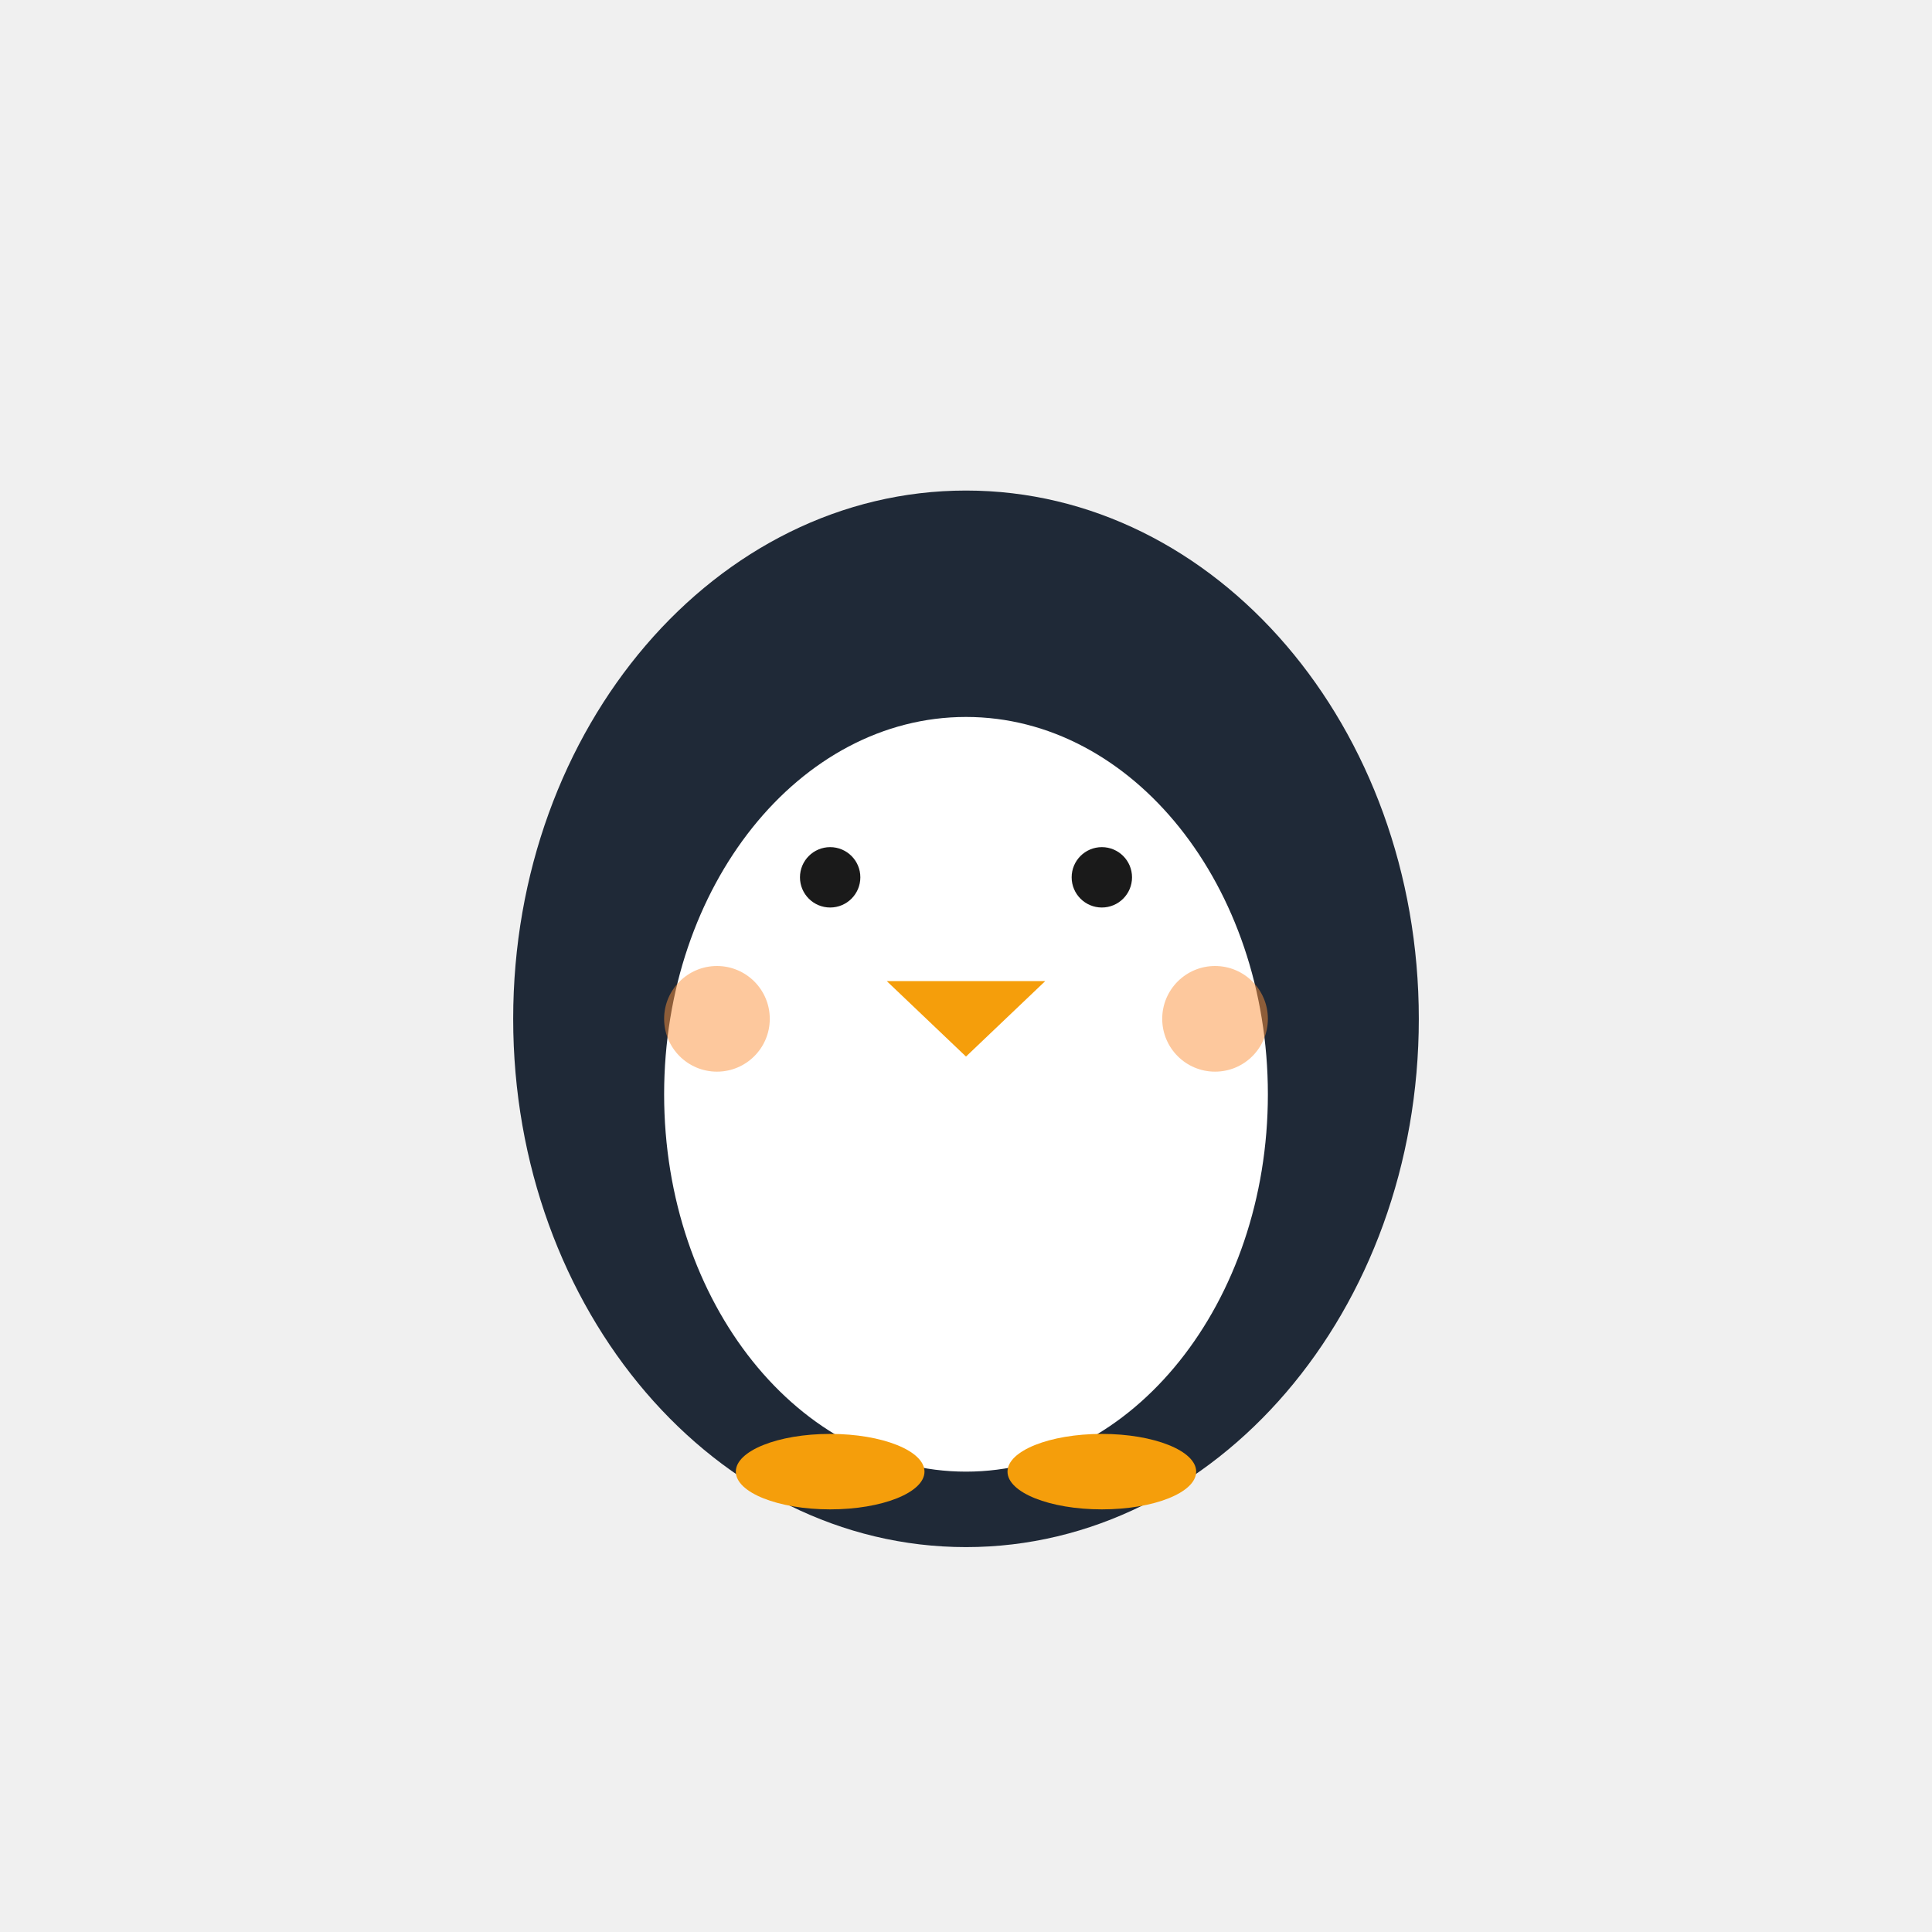
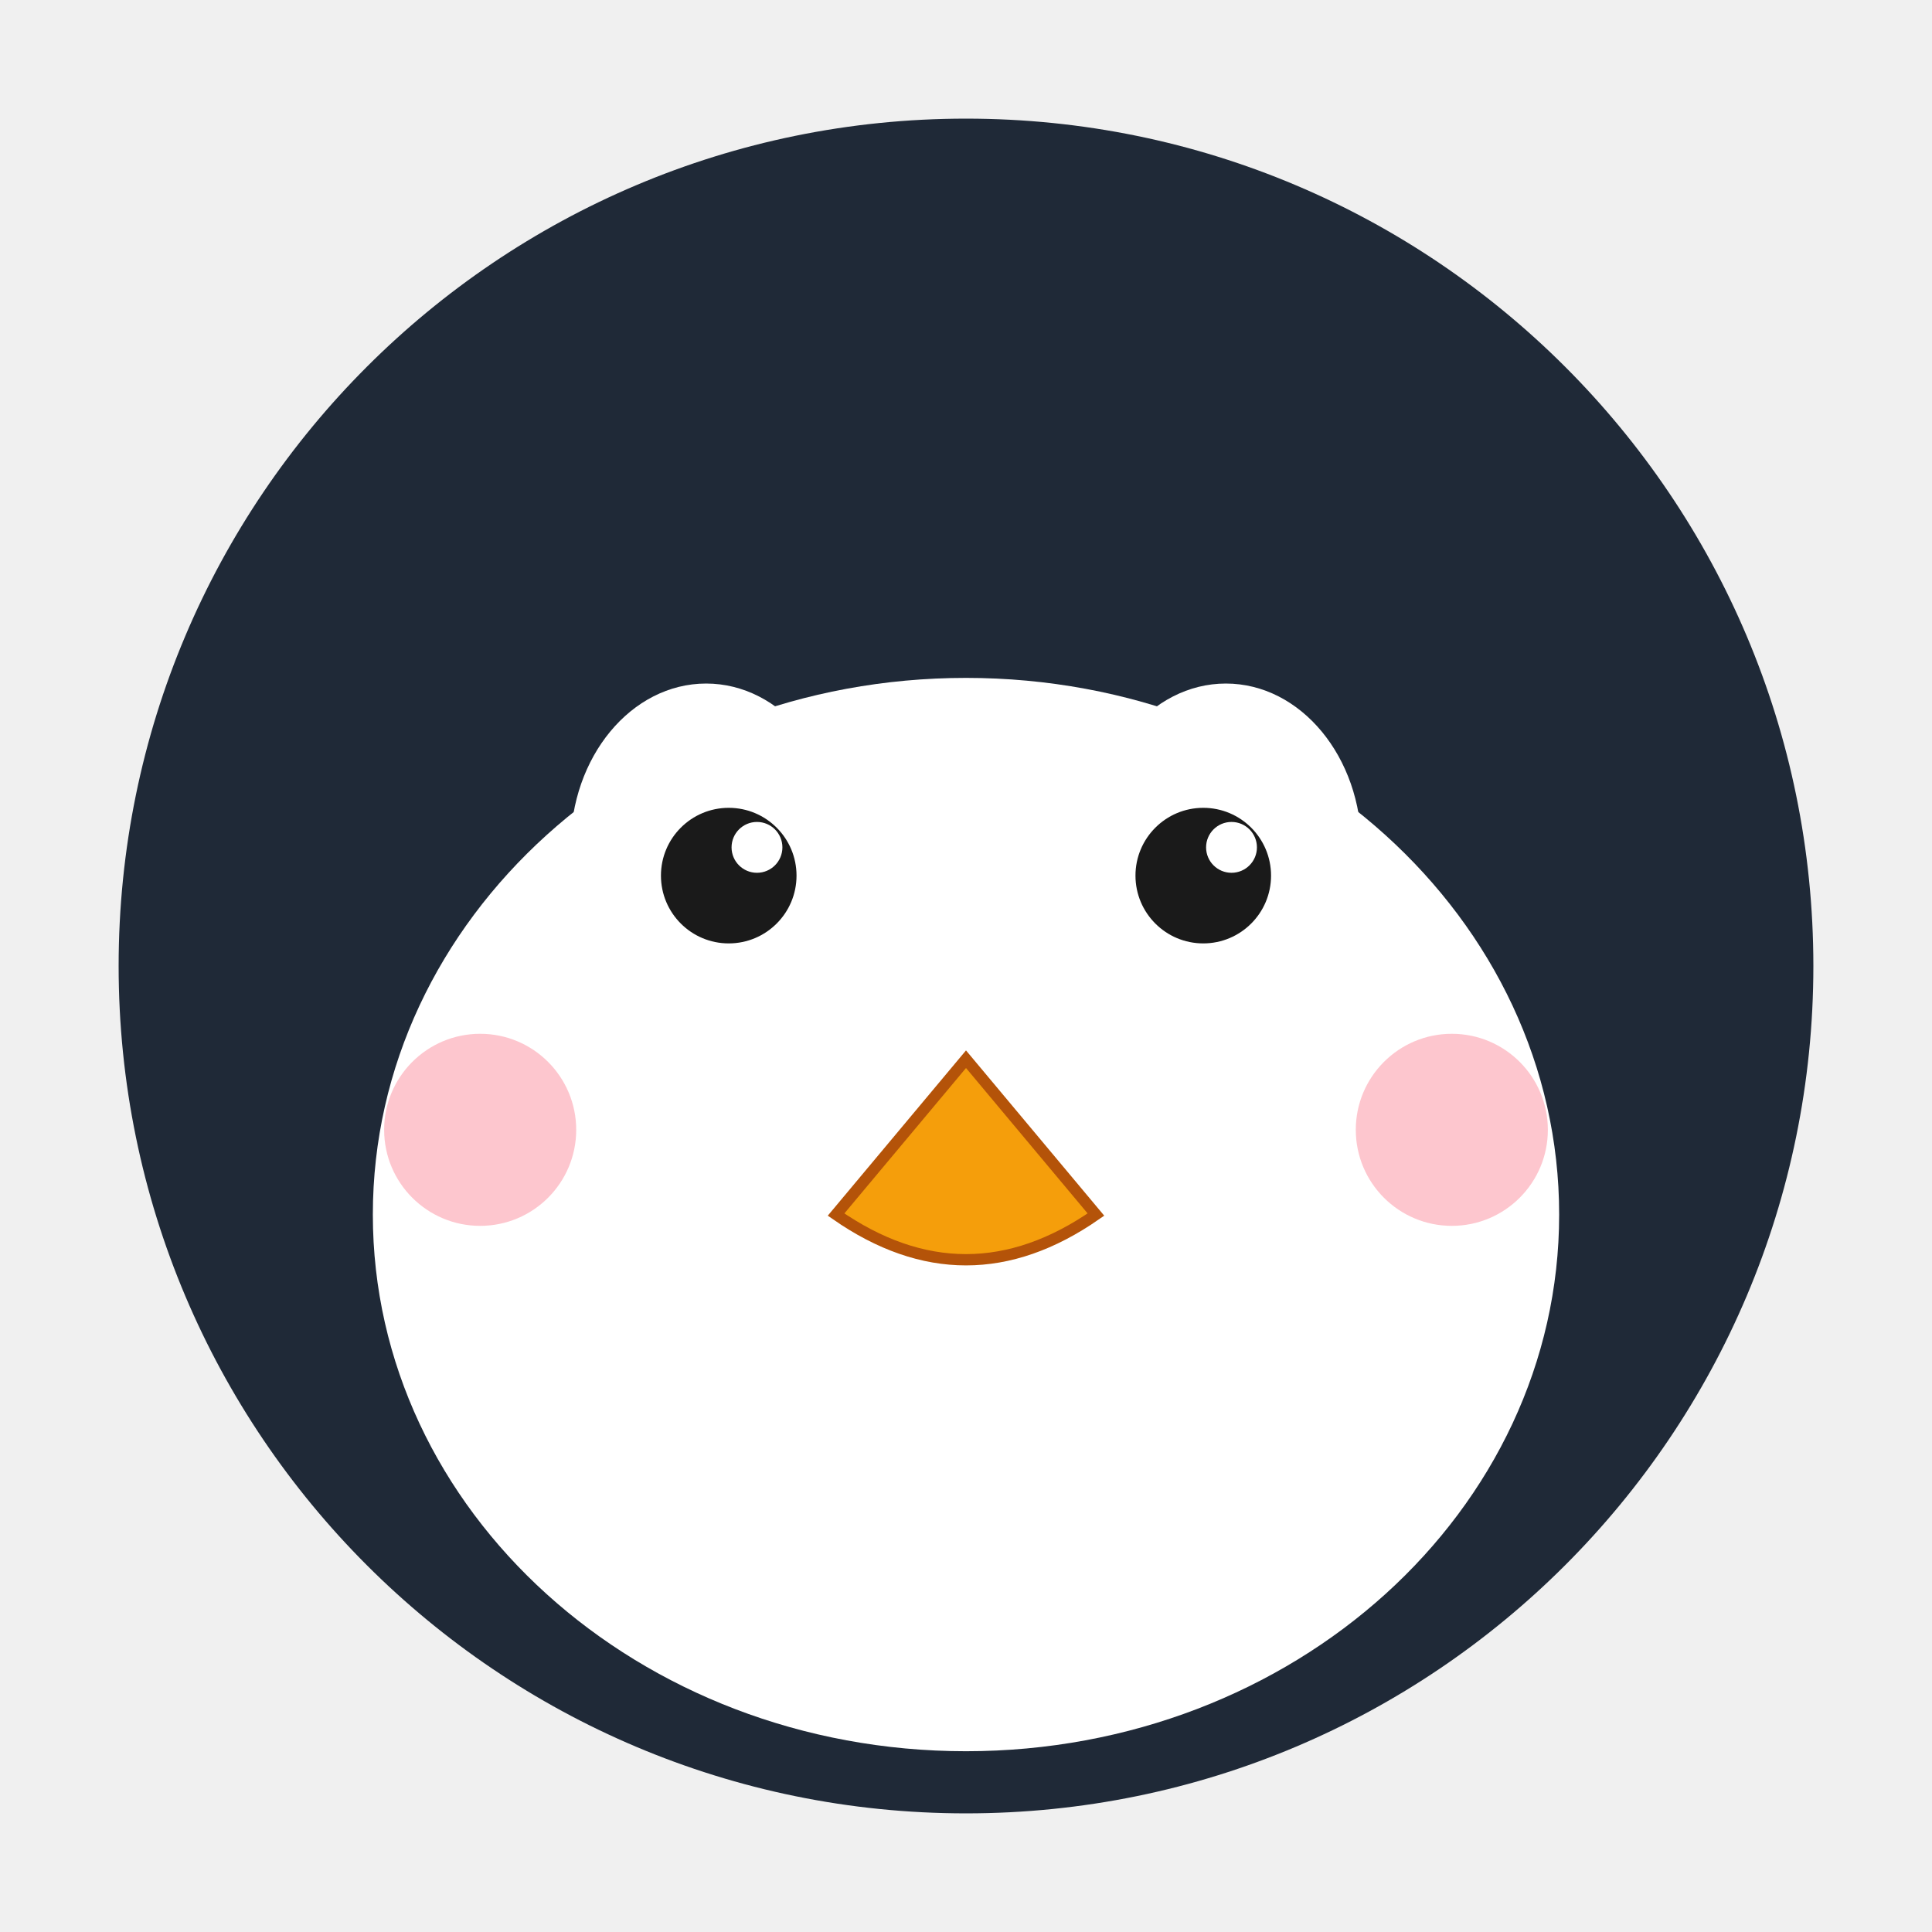
- <svg xmlns="http://www.w3.org/2000/svg" viewBox="0 0 1024 1024" width="1024" height="1024">
+ <svg xmlns="http://www.w3.org/2000/svg" viewBox="170 170 684 684" width="1024" height="1024">
  <g>
-     <ellipse cx="512" cy="540" rx="240" ry="280" fill="#1f2937" />
-     <ellipse cx="512" cy="580" rx="160" ry="200" fill="#ffffff" />
-     <ellipse cx="440" cy="460" rx="30" ry="40" fill="#ffffff" />
-     <ellipse cx="584" cy="460" rx="30" ry="40" fill="#ffffff" />
-     <circle cx="440" cy="465" r="16" fill="#1a1a1a" />
-     <circle cx="584" cy="465" r="16" fill="#1a1a1a" />
-     <path d="M 470 520 L 512 560 L 554 520 Z" fill="#f59e0b" />
-     <ellipse cx="440" cy="780" rx="50" ry="20" fill="#f59e0b" />
-     <ellipse cx="584" cy="780" rx="50" ry="20" fill="#f59e0b" />
-     <circle cx="380" cy="540" r="28" fill="#fb923c" opacity="0.5" />
-     <circle cx="644" cy="540" r="28" fill="#fb923c" opacity="0.5" />
+     <circle cx="512" cy="512" r="300" fill="#1f2937" />
+     <ellipse cx="512" cy="600" rx="210" ry="190" fill="#ffffff" />
+     <ellipse cx="420" cy="470" rx="48" ry="58" fill="#ffffff" />
+     <ellipse cx="604" cy="470" rx="48" ry="58" fill="#ffffff" />
+     <circle cx="428" cy="480" r="24" fill="#1a1a1a" />
+     <circle cx="596" cy="480" r="24" fill="#1a1a1a" />
+     <circle cx="438" cy="470" r="9" fill="#ffffff" />
+     <circle cx="606" cy="470" r="9" fill="#ffffff" />
+     <path d="M 512 545 L 466 600 Q 512 632 558 600 Z" fill="#f59e0b" />
+     <path d="M 512 545 L 466 600 Q 512 632 558 600 Z" fill="none" stroke="#b45309" stroke-width="4" />
+     <circle cx="340" cy="570" r="34" fill="#fb7185" opacity="0.4" />
+     <circle cx="684" cy="570" r="34" fill="#fb7185" opacity="0.4" />
  </g>
</svg>
